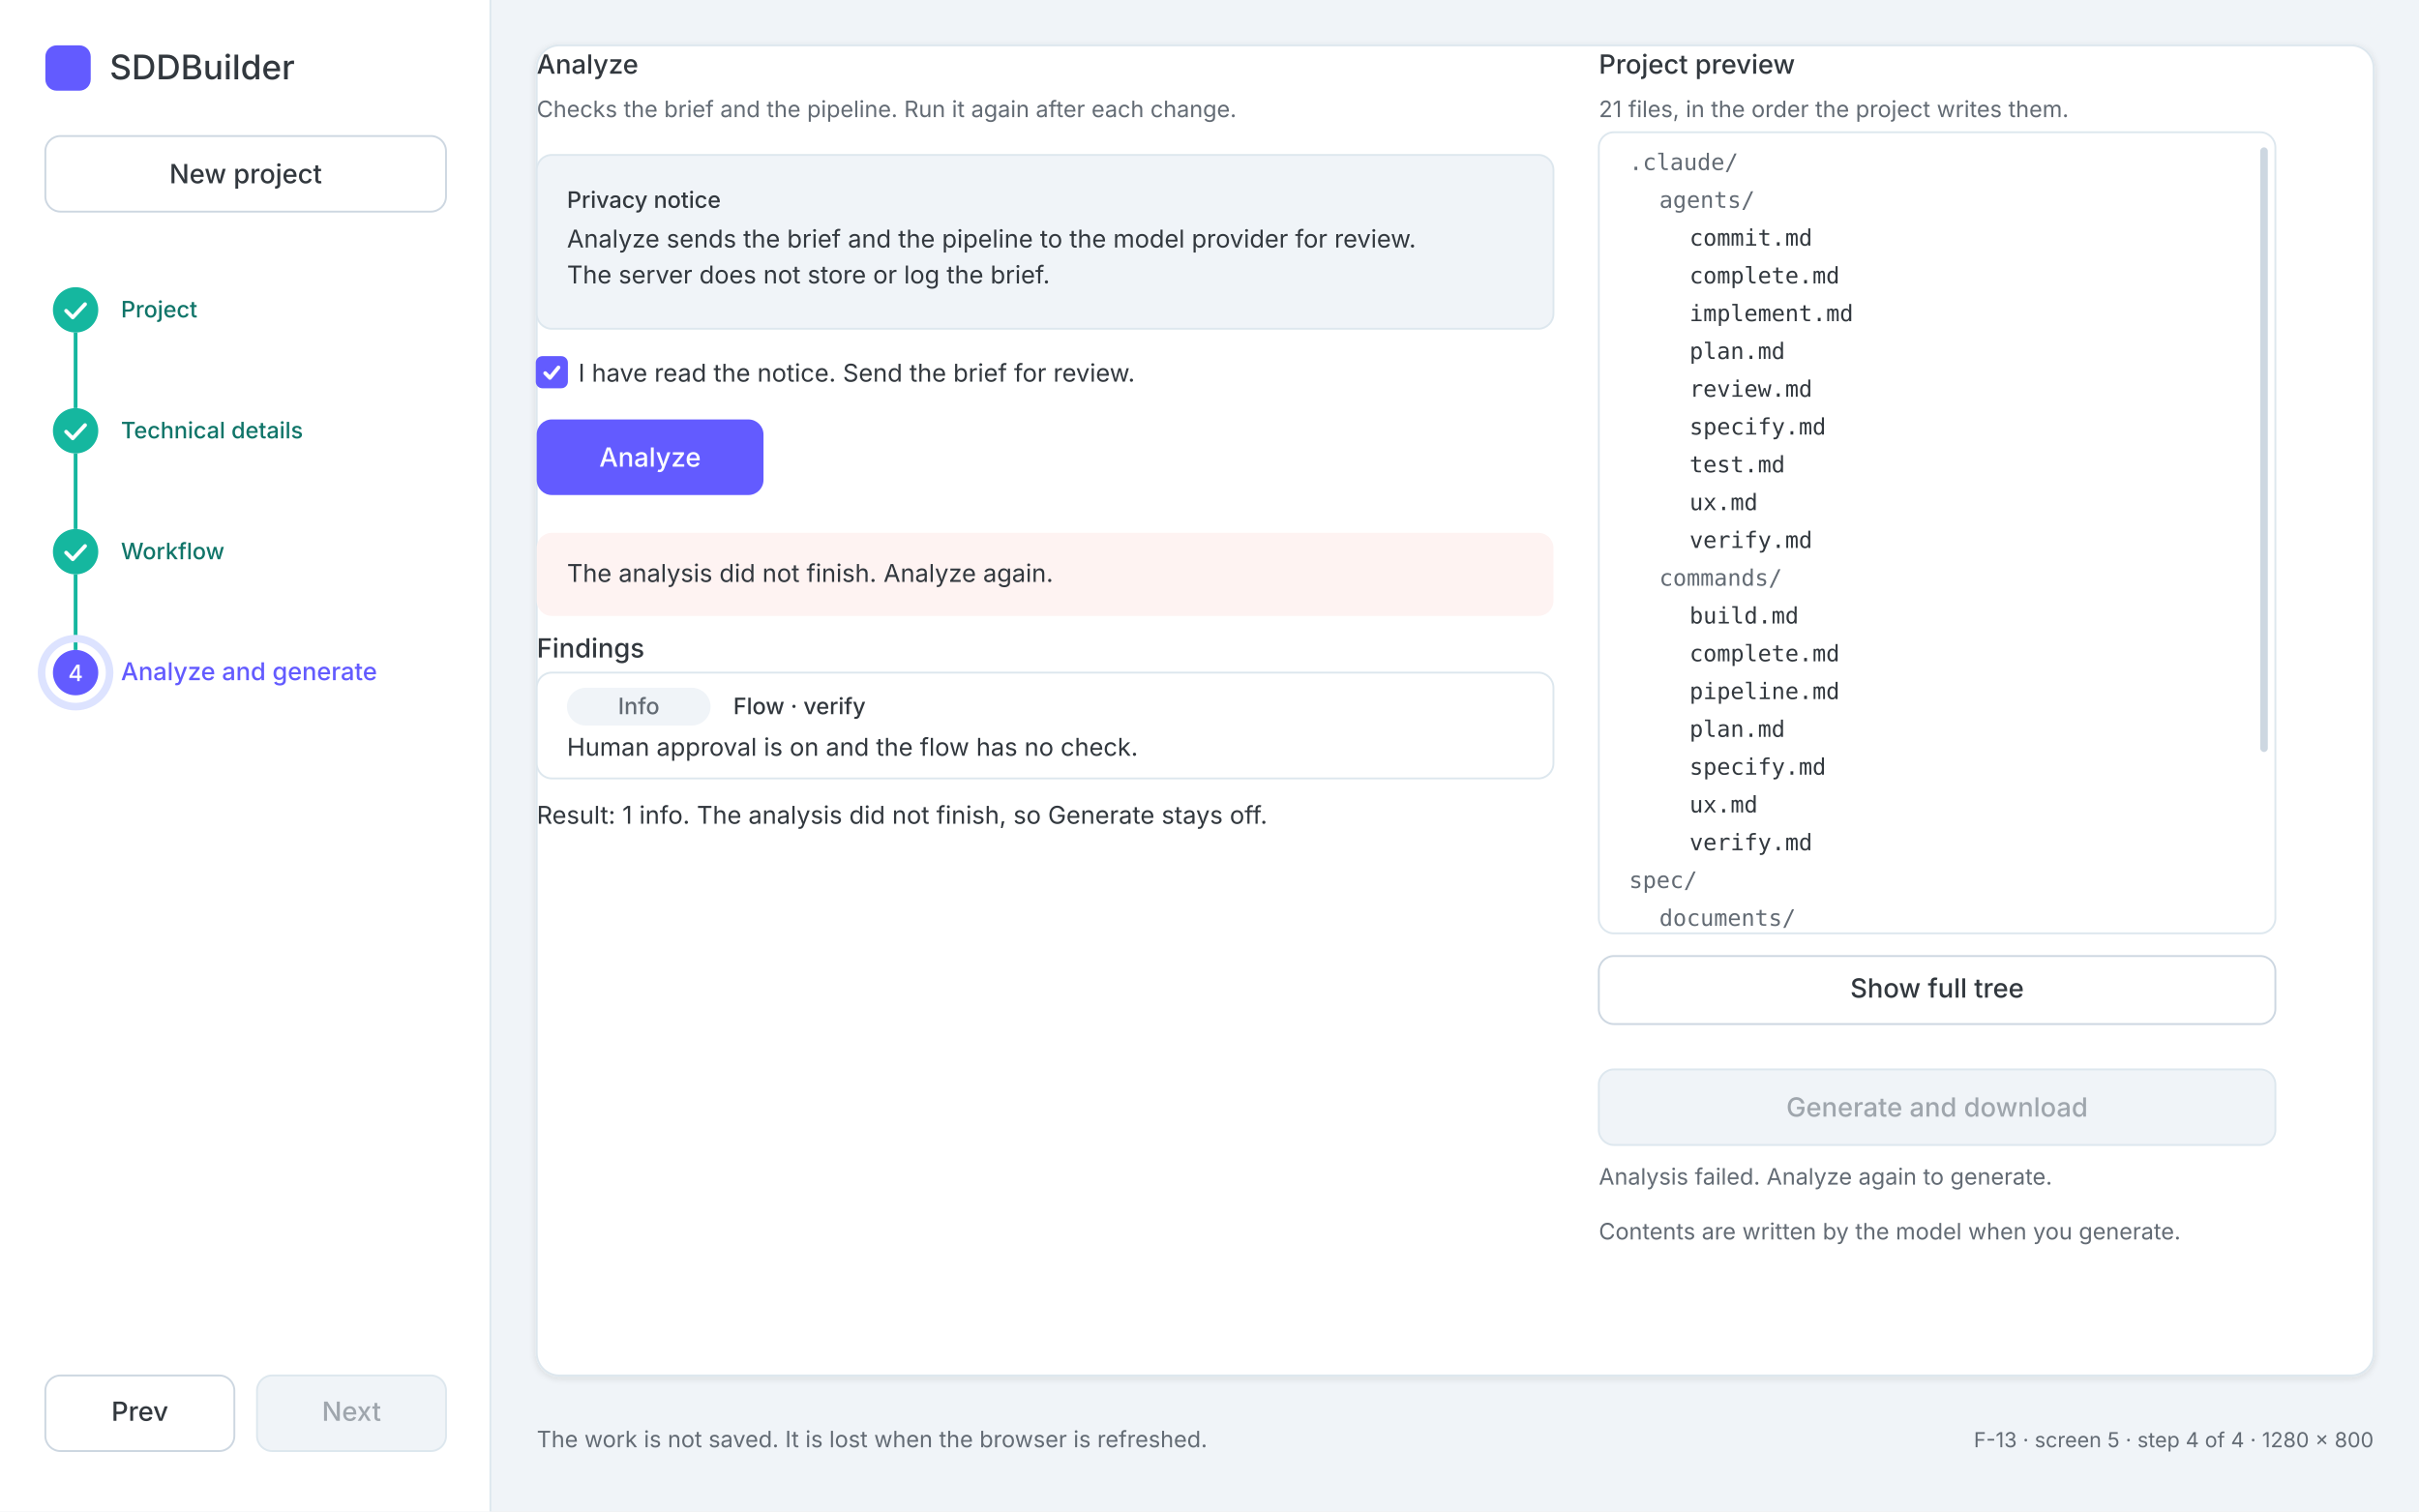
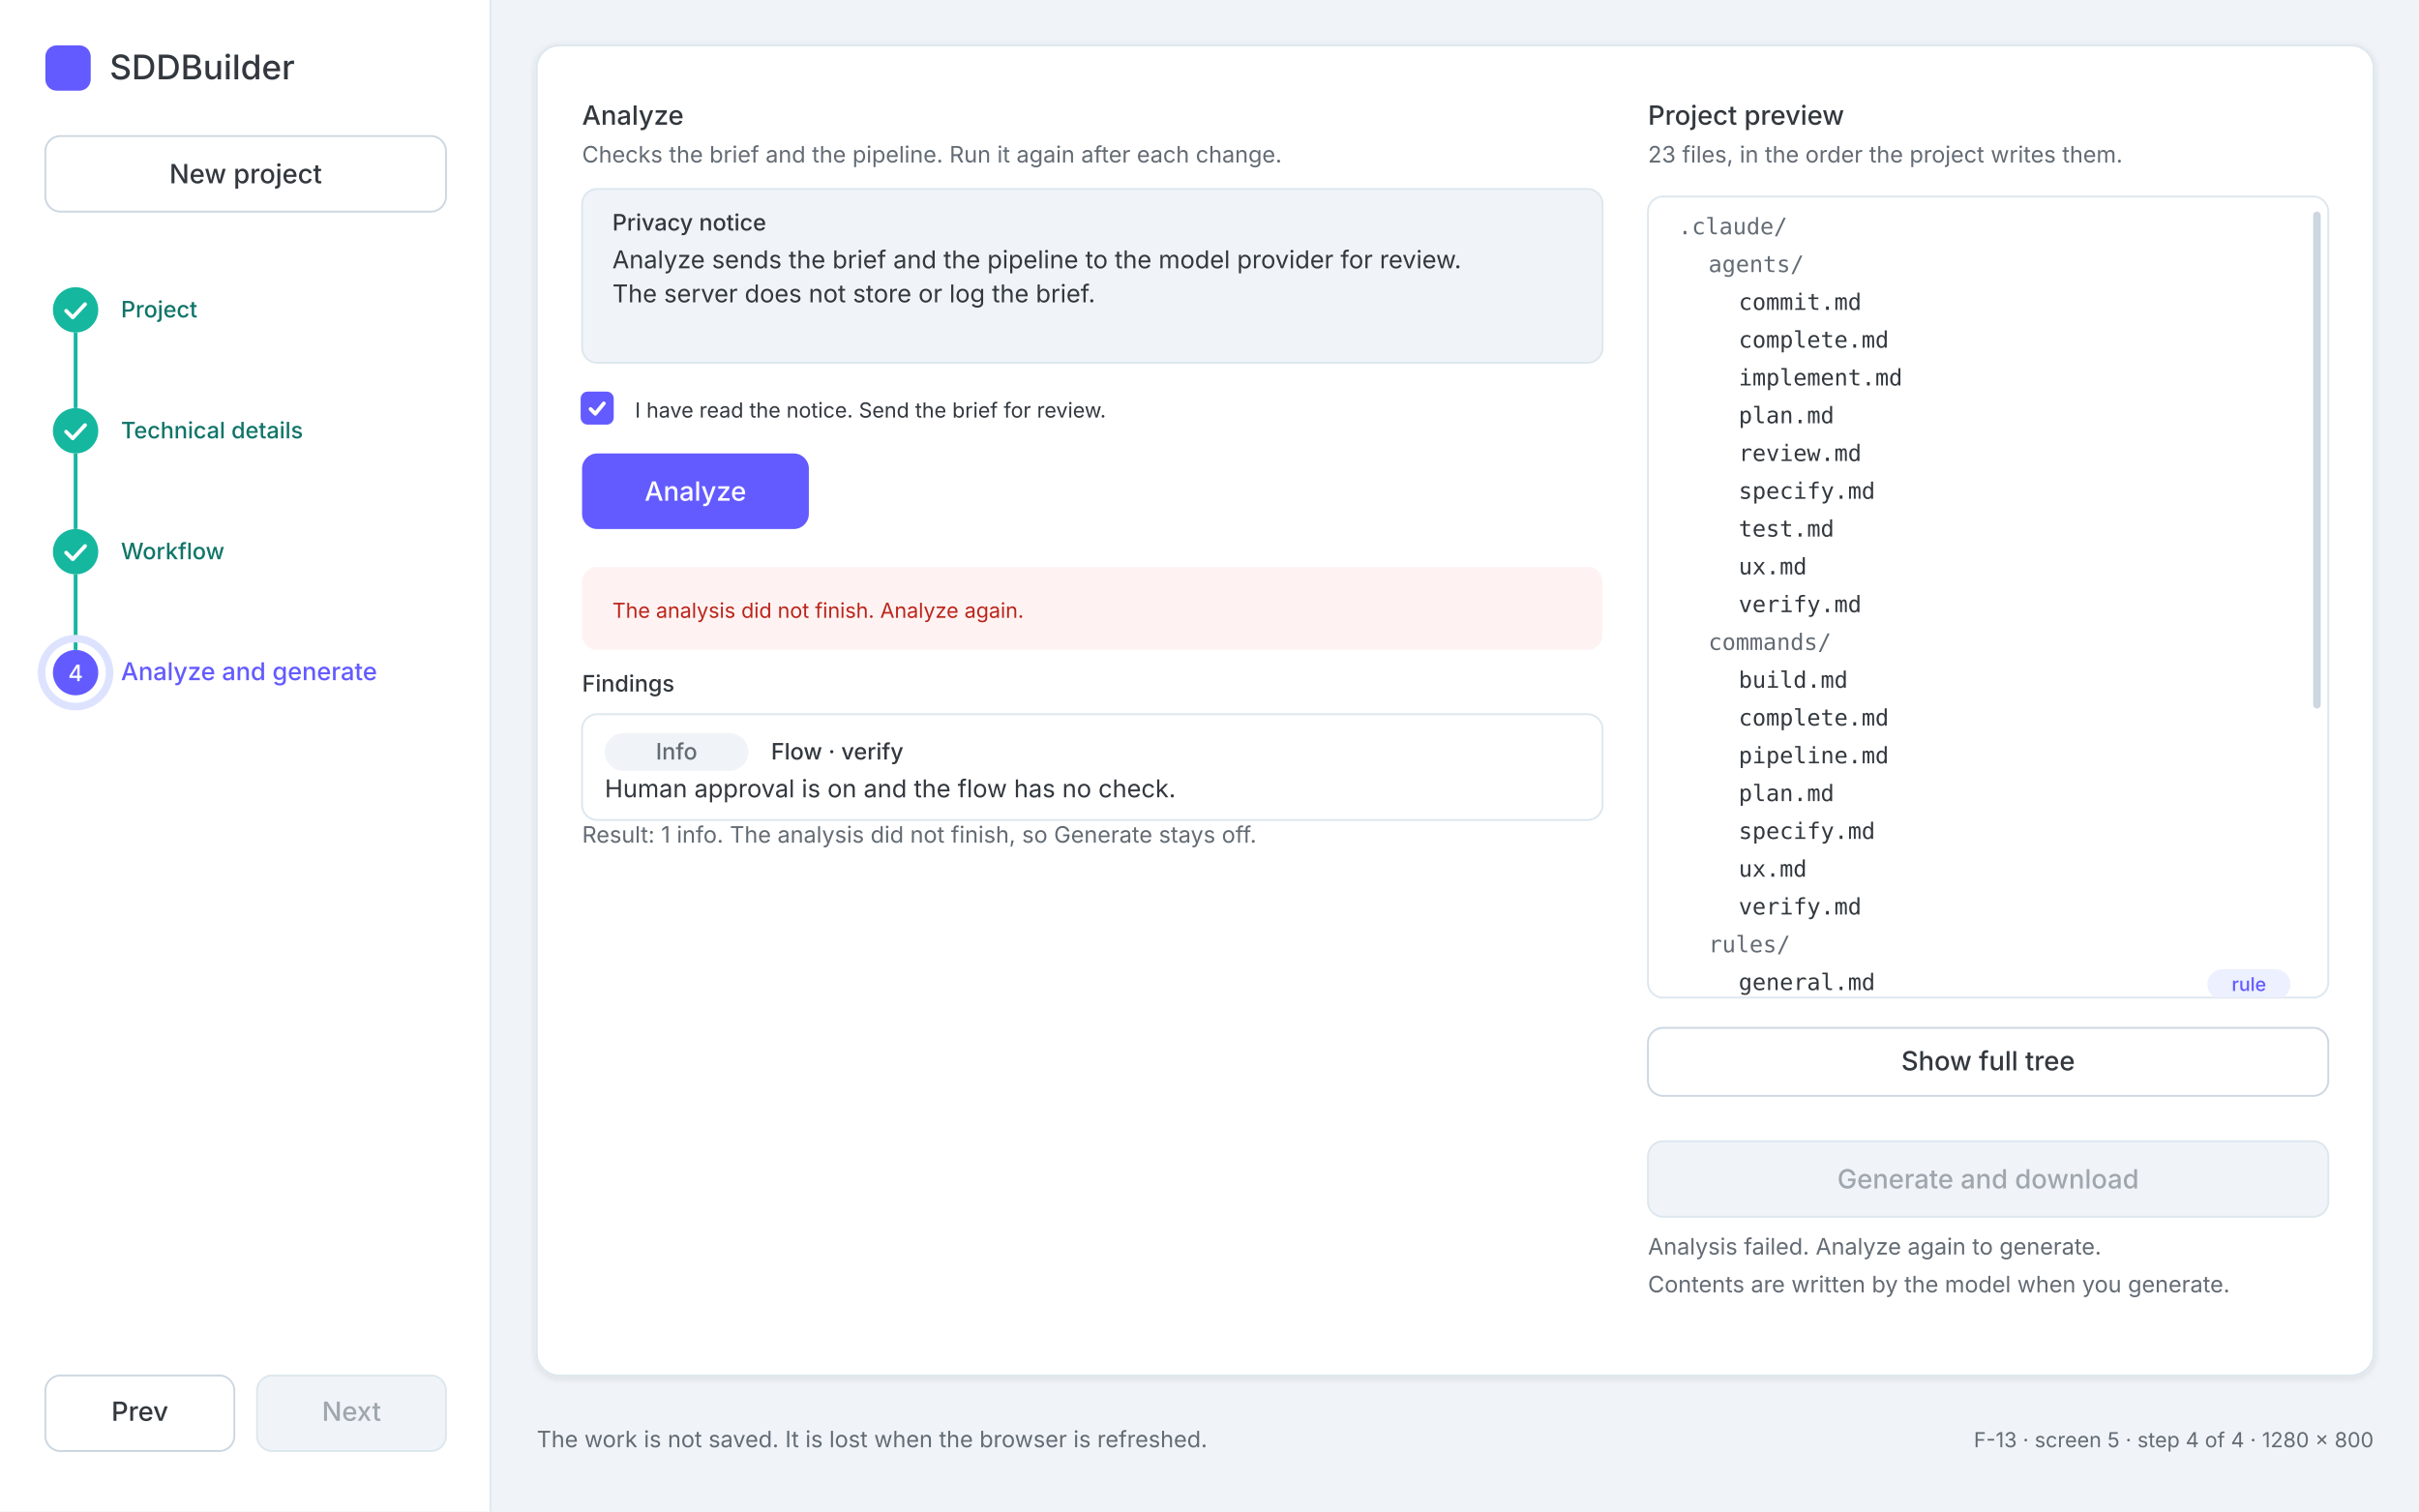
<svg xmlns="http://www.w3.org/2000/svg" width="1280" height="800" viewBox="0 0 1280 800">
  <defs>
    <filter id="sh" x="-5%" y="-5%" width="110%" height="115%">
      <feDropShadow dx="0" dy="1" stdDeviation="2" flood-color="#32383E" flood-opacity="0.12" />
    </filter>
  </defs>
  <style>
text{font-family:Inter,system-ui,-apple-system,"Segoe UI",sans-serif;font-size:13px;fill:#32383E}
.brand{font-size:18px;font-weight:500}
.btnText{font-size:14px;font-weight:500;fill:#FFFFFF}
.btnDark{font-size:14px;font-weight:500;fill:#32383E}
.navOff{font-size:14px;font-weight:500;fill:#9FA6AD}
.h1{font-size:16px;font-weight:500}
.h2{font-size:14px;font-weight:500}
.b12{font-size:12px;font-weight:500}
.muted{font-size:12px;fill:#636B74}
.caption{font-size:11px;fill:#636B74}
.label-cur{font-size:13px;font-weight:500;fill:#635BFF}
.label-done{font-size:12px;font-weight:500;fill:#107569}
.label-todo{font-size:12px;font-weight:500;fill:#636B74}
.num{font-size:12px;font-weight:500;fill:#FFFFFF}
.num-todo{font-size:12px;font-weight:500;fill:#636B74}
.disText{font-size:14px;font-weight:500;fill:#9FA6AD}
.pill{font-size:12px;font-weight:500}
.tree{font-family:"ui-monospace",Menlo,Consolas,monospace;font-size:12px;fill:#32383E}
.dir{fill:#636B74}
+ .errT{font-size:11px;fill:#BB241A}
.tagT{font-size:10px;font-weight:500;fill:#635BFF}
.card{fill:#FFFFFF;stroke:#DDE7EE}
.btnP{fill:#635BFF}
.btn{fill:#FFFFFF;stroke:#CDD7E1}
.btnOff{fill:#F0F4F8;stroke:#DDE7EE}
.ring{fill:none;stroke:#DDE3FF;stroke-width:4}
.node-todo{fill:#FFFFFF;stroke:#CDD7E1;stroke-width:1.5}
.node-cur{fill:#635BFF}
.node-done{fill:#15B79F}
.check{fill:none;stroke:#FFFFFF;stroke-width:2;stroke-linecap:round;stroke-linejoin:round}
.line-todo{stroke:#CDD7E1;stroke-width:2}
.line-done{stroke:#15B79F;stroke-width:2}
.row{fill:#FFFFFF;stroke:#DDE7EE}
.panel{fill:#FFFFFF;stroke:#DDE7EE}
.thumb{fill:#CDD7E1}
</style>
  <rect width="1280" height="800" fill="#F0F4F8" />
  <rect x="0" y="0" width="260" height="800" fill="#FFFFFF" />
  <rect x="259" y="0" width="1" height="800" fill="#DDE7EE" />
  <rect x="24" y="24" width="24" height="24" rx="6" fill="#635BFF" />
  <text x="58" y="42" class="brand">SDDBuilder</text>
  <rect x="24" y="72" width="212" height="40" rx="8" class="btn" />
  <text x="130" y="97" class="btnDark" text-anchor="middle">New project</text>
  <line x1="40" y1="176" x2="40" y2="216" class="line-done" />
  <line x1="40" y1="240" x2="40" y2="280" class="line-done" />
  <line x1="40" y1="304" x2="40" y2="344" class="line-done" />
  <circle class="node-done" cx="40" cy="164" r="12" />
  <path class="check" d="M35 164.5 L38.5 168 L45 161" />
  <text class="label-done" x="64" y="168">Project</text>
  <circle class="node-done" cx="40" cy="228" r="12" />
  <path class="check" d="M35 228.5 L38.5 232 L45 225" />
  <text class="label-done" x="64" y="232">Technical details</text>
  <circle class="node-done" cx="40" cy="292" r="12" />
  <path class="check" d="M35 292.5 L38.5 296 L45 289" />
  <text class="label-done" x="64" y="296">Workflow</text>
  <circle class="ring" cx="40" cy="356" r="18" />
  <circle class="node-cur" cx="40" cy="356" r="12" />
  <text class="num" x="40" y="360.5" text-anchor="middle">4</text>
  <text class="label-cur" x="64" y="360">Analyze and generate</text>
  <g>
    <rect class="btn" x="24" y="728" width="100" height="40" rx="8" />
    <text class="btnDark" x="74" y="752" text-anchor="middle">Prev</text>
  </g>
  <g>
    <rect class="btnOff" x="136" y="728" width="100" height="40" rx="8" />
    <text class="navOff" x="186" y="752" text-anchor="middle">Next</text>
  </g>
  <rect x="284" y="24" width="972" height="704" rx="12" class="card" filter="url(#sh)" />
-   <text x="284" y="39" class="h2">Analyze</text>
-   <text x="284" y="62" class="muted">Checks the brief and the pipeline. Run it again after each change.</text>
-   <rect x="284" y="82" width="538" height="92" rx="8" fill="#F0F4F8" stroke="#DDE7EE" stroke-width="1" />
-   <text x="300" y="110" class="b12">Privacy notice</text>
-   <text x="300" y="131">Analyze sends the brief and the pipeline to the model provider for review.</text>
-   <text x="300" y="150">The server does not store or log the brief.</text>
-   <rect x="284" y="189" width="16" height="16" rx="3" fill="#635BFF" stroke="#635BFF" stroke-width="1" />
-   <path class="check" d="M288.5 197.5 L291 200 L295.5 194.5" />
-   <text x="306" y="202">I have read the notice. Send the brief for review.</text>
-   <rect x="284" y="222" width="120" height="40" rx="8" class="btnP" />
-   <text x="344" y="247" class="btnText" text-anchor="middle">Analyze</text>
-   <rect x="284" y="282" width="538" height="44" rx="8" fill="#FEF3F2" />
-   <text x="300" y="308" class="errT">The analysis did not finish. Analyze again.</text>
-   <text x="284" y="348" class="h2">Findings</text>
+   <text x="308" y="66" class="h2">Analyze</text>
+   <text x="308" y="86" class="muted">Checks the brief and the pipeline. Run it again after each change.</text>
+   <rect x="308" y="100" width="540" height="92" rx="8" fill="#F0F4F8" stroke="#DDE7EE" />
+   <text x="324" y="122" class="b12">Privacy notice</text>
+   <text x="324" y="142">Analyze sends the brief and the pipeline to the model provider for review.</text>
+   <text x="324" y="160">The server does not store or log the brief.</text>
  <g>
-     <rect x="284" y="356" width="538" height="56" rx="8" class="row" />
-     <rect x="300" y="364" width="76" height="20" rx="10" fill="#F0F4F8" />
-     <text x="338" y="378" class="pill" text-anchor="middle" style="fill:#636B74">Info</text>
-     <text x="388" y="378" class="b12">Flow · verify</text>
-     <text x="300" y="400">Human approval is on and the flow has no check.</text>
+     <rect x="308" y="208" width="16" height="16" rx="3" fill="#635BFF" stroke="#635BFF" stroke-width="1.5" />
+     <path class="check" d="M312.5 216.5 L315 219 L319.5 213.5" />
  </g>
-   <text x="284" y="436">Result: 1 info. The analysis did not finish, so Generate stays off.</text>
-   <text x="846" y="39" class="h2">Project preview</text>
-   <text x="846" y="62" class="muted">21 files, in the order the project writes them.</text>
+   <text x="336" y="221" style="font-size:11px">I have read the notice. Send the brief for review.</text>
+   <g>
+     <rect class="btnP" x="308" y="240" width="120" height="40" rx="8" />
+     <text class="btnText" x="368" y="265" text-anchor="middle">Analyze</text>
+   </g>
+   <rect x="308" y="300" width="540" height="44" rx="8" fill="#FEF3F2" />
+   <text x="324" y="327" class="errT">The analysis did not finish. Analyze again.</text>
+   <text x="308" y="366" class="b12">Findings</text>
+   <g>
+     <rect class="row" x="308" y="378" width="540" height="56" rx="8" />
+     <rect x="320" y="388" width="76" height="20" rx="10" fill="#F0F4F8" />
+     <text class="pill" x="358" y="402" text-anchor="middle" style="fill:#636B74">Info</text>
+     <text x="408" y="402" class="b12">Flow · verify</text>
+     <text x="320" y="422">Human approval is on and the flow has no check.</text>
+   </g>
+   <text x="308" y="446" class="muted">Result: 1 info. The analysis did not finish, so Generate stays off.</text>
+   <text x="872" y="66" class="h2">Project preview</text>
+   <text x="872" y="86" class="muted">23 files, in the order the project writes them.</text>
  <clipPath id="clipCol">
-     <rect x="846" y="70" width="358" height="424" rx="8" />
+     <rect x="872" y="104" width="360" height="424" rx="8" />
  </clipPath>
-   <rect class="panel" x="846" y="70" width="358" height="424" rx="8" />
+   <rect class="panel" x="872" y="104" width="360" height="424" rx="8" />
  <g clip-path="url(#clipCol)">
-     <text x="862" y="90" class="tree dir">.claude/</text>
-     <text x="878" y="110" class="tree dir">agents/</text>
-     <text x="894" y="130" class="tree">commit.md</text>
-     <text x="894" y="150" class="tree">complete.md</text>
-     <text x="894" y="170" class="tree">implement.md</text>
-     <text x="894" y="190" class="tree">plan.md</text>
-     <text x="894" y="210" class="tree">review.md</text>
-     <text x="894" y="230" class="tree">specify.md</text>
-     <text x="894" y="250" class="tree">test.md</text>
-     <text x="894" y="270" class="tree">ux.md</text>
-     <text x="894" y="290" class="tree">verify.md</text>
-     <text x="878" y="310" class="tree dir">commands/</text>
-     <text x="894" y="330" class="tree">build.md</text>
-     <text x="894" y="350" class="tree">complete.md</text>
-     <text x="894" y="370" class="tree">pipeline.md</text>
-     <text x="894" y="390" class="tree">plan.md</text>
-     <text x="894" y="410" class="tree">specify.md</text>
-     <text x="894" y="430" class="tree">ux.md</text>
-     <text x="894" y="450" class="tree">verify.md</text>
-     <text x="862" y="470" class="tree dir">spec/</text>
-     <text x="878" y="490" class="tree dir">documents/</text>
-     <text x="894" y="510" class="tree">process.md</text>
-     <text x="878" y="530" class="tree dir">specifications/</text>
-     <text x="894" y="550" class="tree dir">F-00-template/</text>
-     <text x="910" y="570" class="tree">plan.md</text>
-     <text x="910" y="590" class="tree">progress.md</text>
-     <text x="910" y="610" class="tree">stories.md</text>
-     <text x="862" y="630" class="tree">CLAUDE.md</text>
+     <text x="888" y="124" class="tree dir">.claude/</text>
+     <text x="904" y="144" class="tree dir">agents/</text>
+     <text x="920" y="164" class="tree">commit.md</text>
+     <text x="920" y="184" class="tree">complete.md</text>
+     <text x="920" y="204" class="tree">implement.md</text>
+     <text x="920" y="224" class="tree">plan.md</text>
+     <text x="920" y="244" class="tree">review.md</text>
+     <text x="920" y="264" class="tree">specify.md</text>
+     <text x="920" y="284" class="tree">test.md</text>
+     <text x="920" y="304" class="tree">ux.md</text>
+     <text x="920" y="324" class="tree">verify.md</text>
+     <text x="904" y="344" class="tree dir">commands/</text>
+     <text x="920" y="364" class="tree">build.md</text>
+     <text x="920" y="384" class="tree">complete.md</text>
+     <text x="920" y="404" class="tree">pipeline.md</text>
+     <text x="920" y="424" class="tree">plan.md</text>
+     <text x="920" y="444" class="tree">specify.md</text>
+     <text x="920" y="464" class="tree">ux.md</text>
+     <text x="920" y="484" class="tree">verify.md</text>
+     <text x="904" y="504" class="tree dir">rules/</text>
+     <text x="920" y="524" class="tree">general.md</text>
+     <rect x="1168" y="513" width="44" height="16" rx="8" fill="#ECF0FF" />
+     <text class="tagT" x="1190" y="524.5" text-anchor="middle">rule</text>
+     <text x="920" y="544" class="tree">typescript.md</text>
+     <rect x="1168" y="533" width="44" height="16" rx="8" fill="#ECF0FF" />
+     <text class="tagT" x="1190" y="544.5" text-anchor="middle">rule</text>
+     <text x="888" y="564" class="tree">CLAUDE.md</text>
+     <text x="888" y="584" class="tree dir">spec/</text>
+     <text x="904" y="604" class="tree dir">documents/</text>
+     <text x="920" y="624" class="tree">process.md</text>
+     <text x="904" y="644" class="tree dir">specifications/</text>
+     <text x="920" y="664" class="tree dir">F-00-template/</text>
+     <text x="936" y="684" class="tree">plan.md</text>
+     <text x="936" y="704" class="tree">progress.md</text>
+     <text x="936" y="724" class="tree">stories.md</text>
  </g>
-   <rect class="thumb" x="1196" y="78" width="4" height="320" rx="2" />
+   <rect class="thumb" x="1224" y="112" width="4" height="263" rx="2" />
  <g>
-     <rect x="846" y="506" width="358" height="36" rx="8" class="btn" />
-     <text x="1025.0" y="528" class="btnDark" text-anchor="middle">Show full tree</text>
+     <rect class="btn" x="872" y="544" width="360" height="36" rx="8" />
+     <text class="btnDark" x="1052" y="566.5" text-anchor="middle">Show full tree</text>
  </g>
-   <rect x="846" y="566" width="358" height="40" rx="8" class="btnOff" />
-   <text x="1025.0" y="591" class="disText" text-anchor="middle">Generate and download</text>
-   <text x="846" y="627" class="muted">Analysis failed. Analyze again to generate.</text>
-   <text x="846" y="656" class="muted">Contents are written by the model when you generate.</text>
+   <g>
+     <rect class="btnOff" x="872" y="604" width="360" height="40" rx="8" />
+     <text class="disText" x="1052" y="629" text-anchor="middle">Generate and download</text>
+   </g>
+   <text x="872" y="664" class="muted">Analysis failed. Analyze again to generate.</text>
+   <text x="872" y="684" class="muted">Contents are written by the model when you generate.</text>
  <text x="284" y="766" class="muted">The work is not saved. It is lost when the browser is refreshed.</text>
  <text x="1256" y="766" class="caption" text-anchor="end">F-13 · screen 5 · step 4 of 4 · 1280 × 800</text>
</svg>
